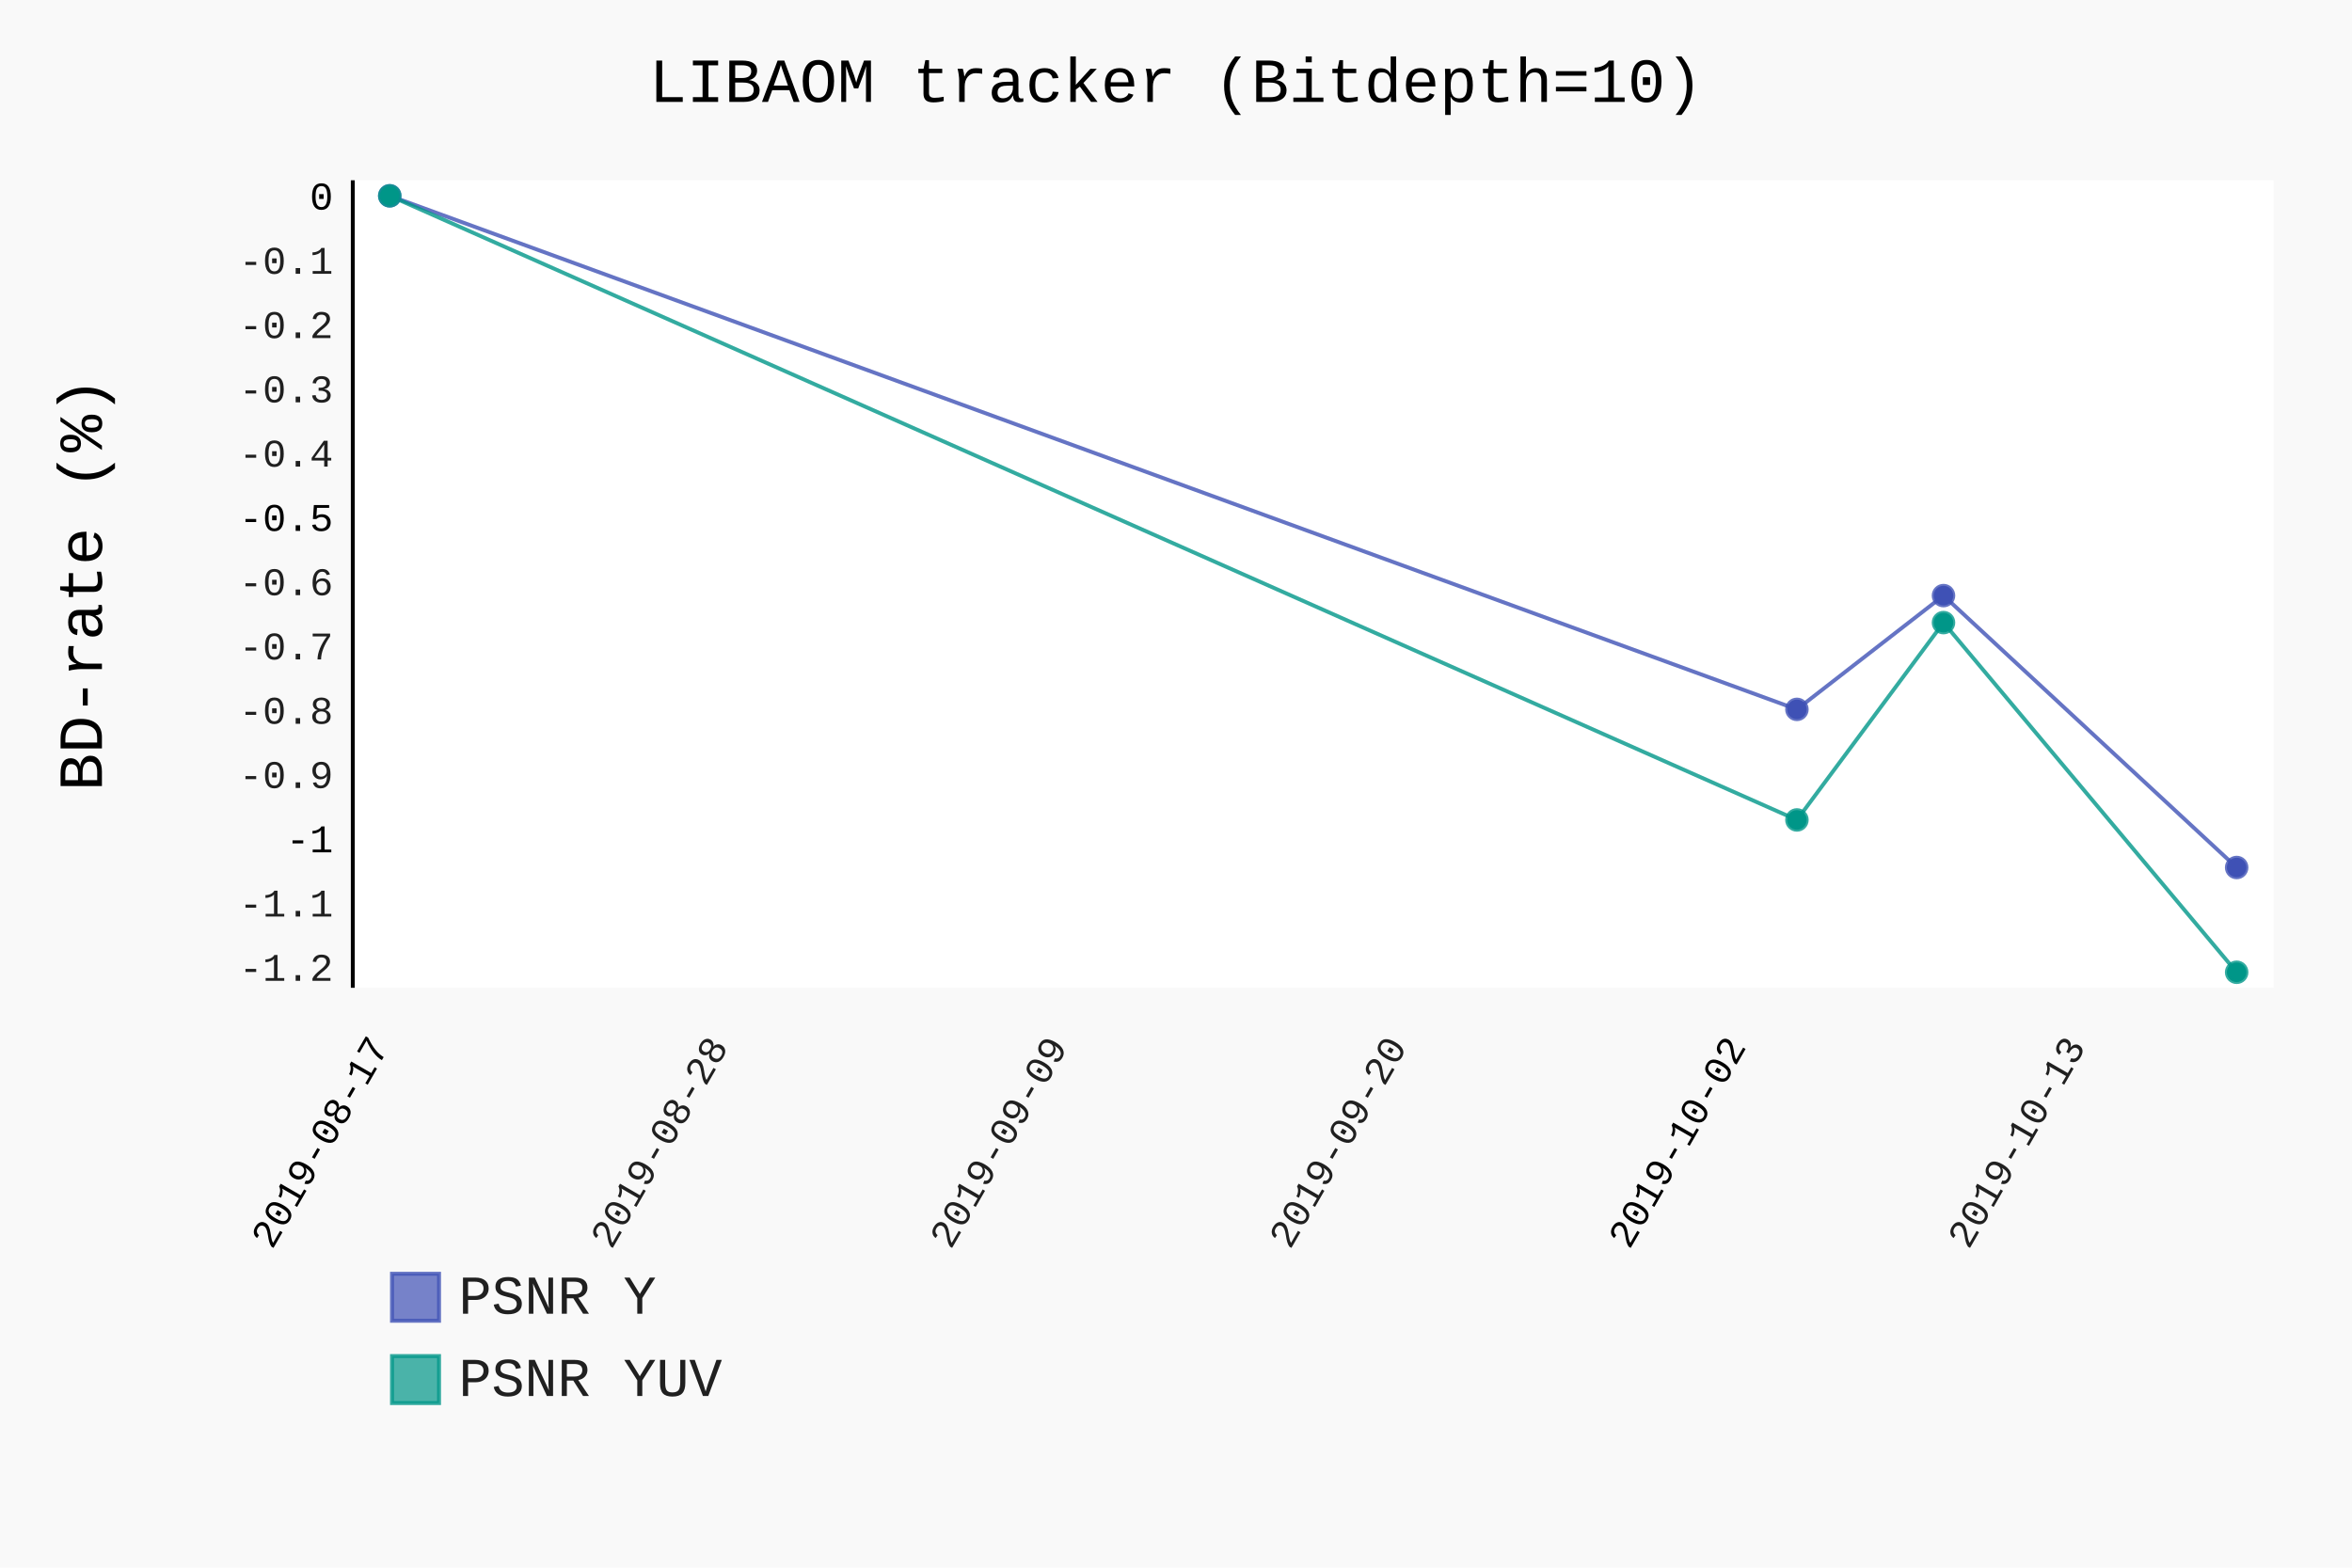
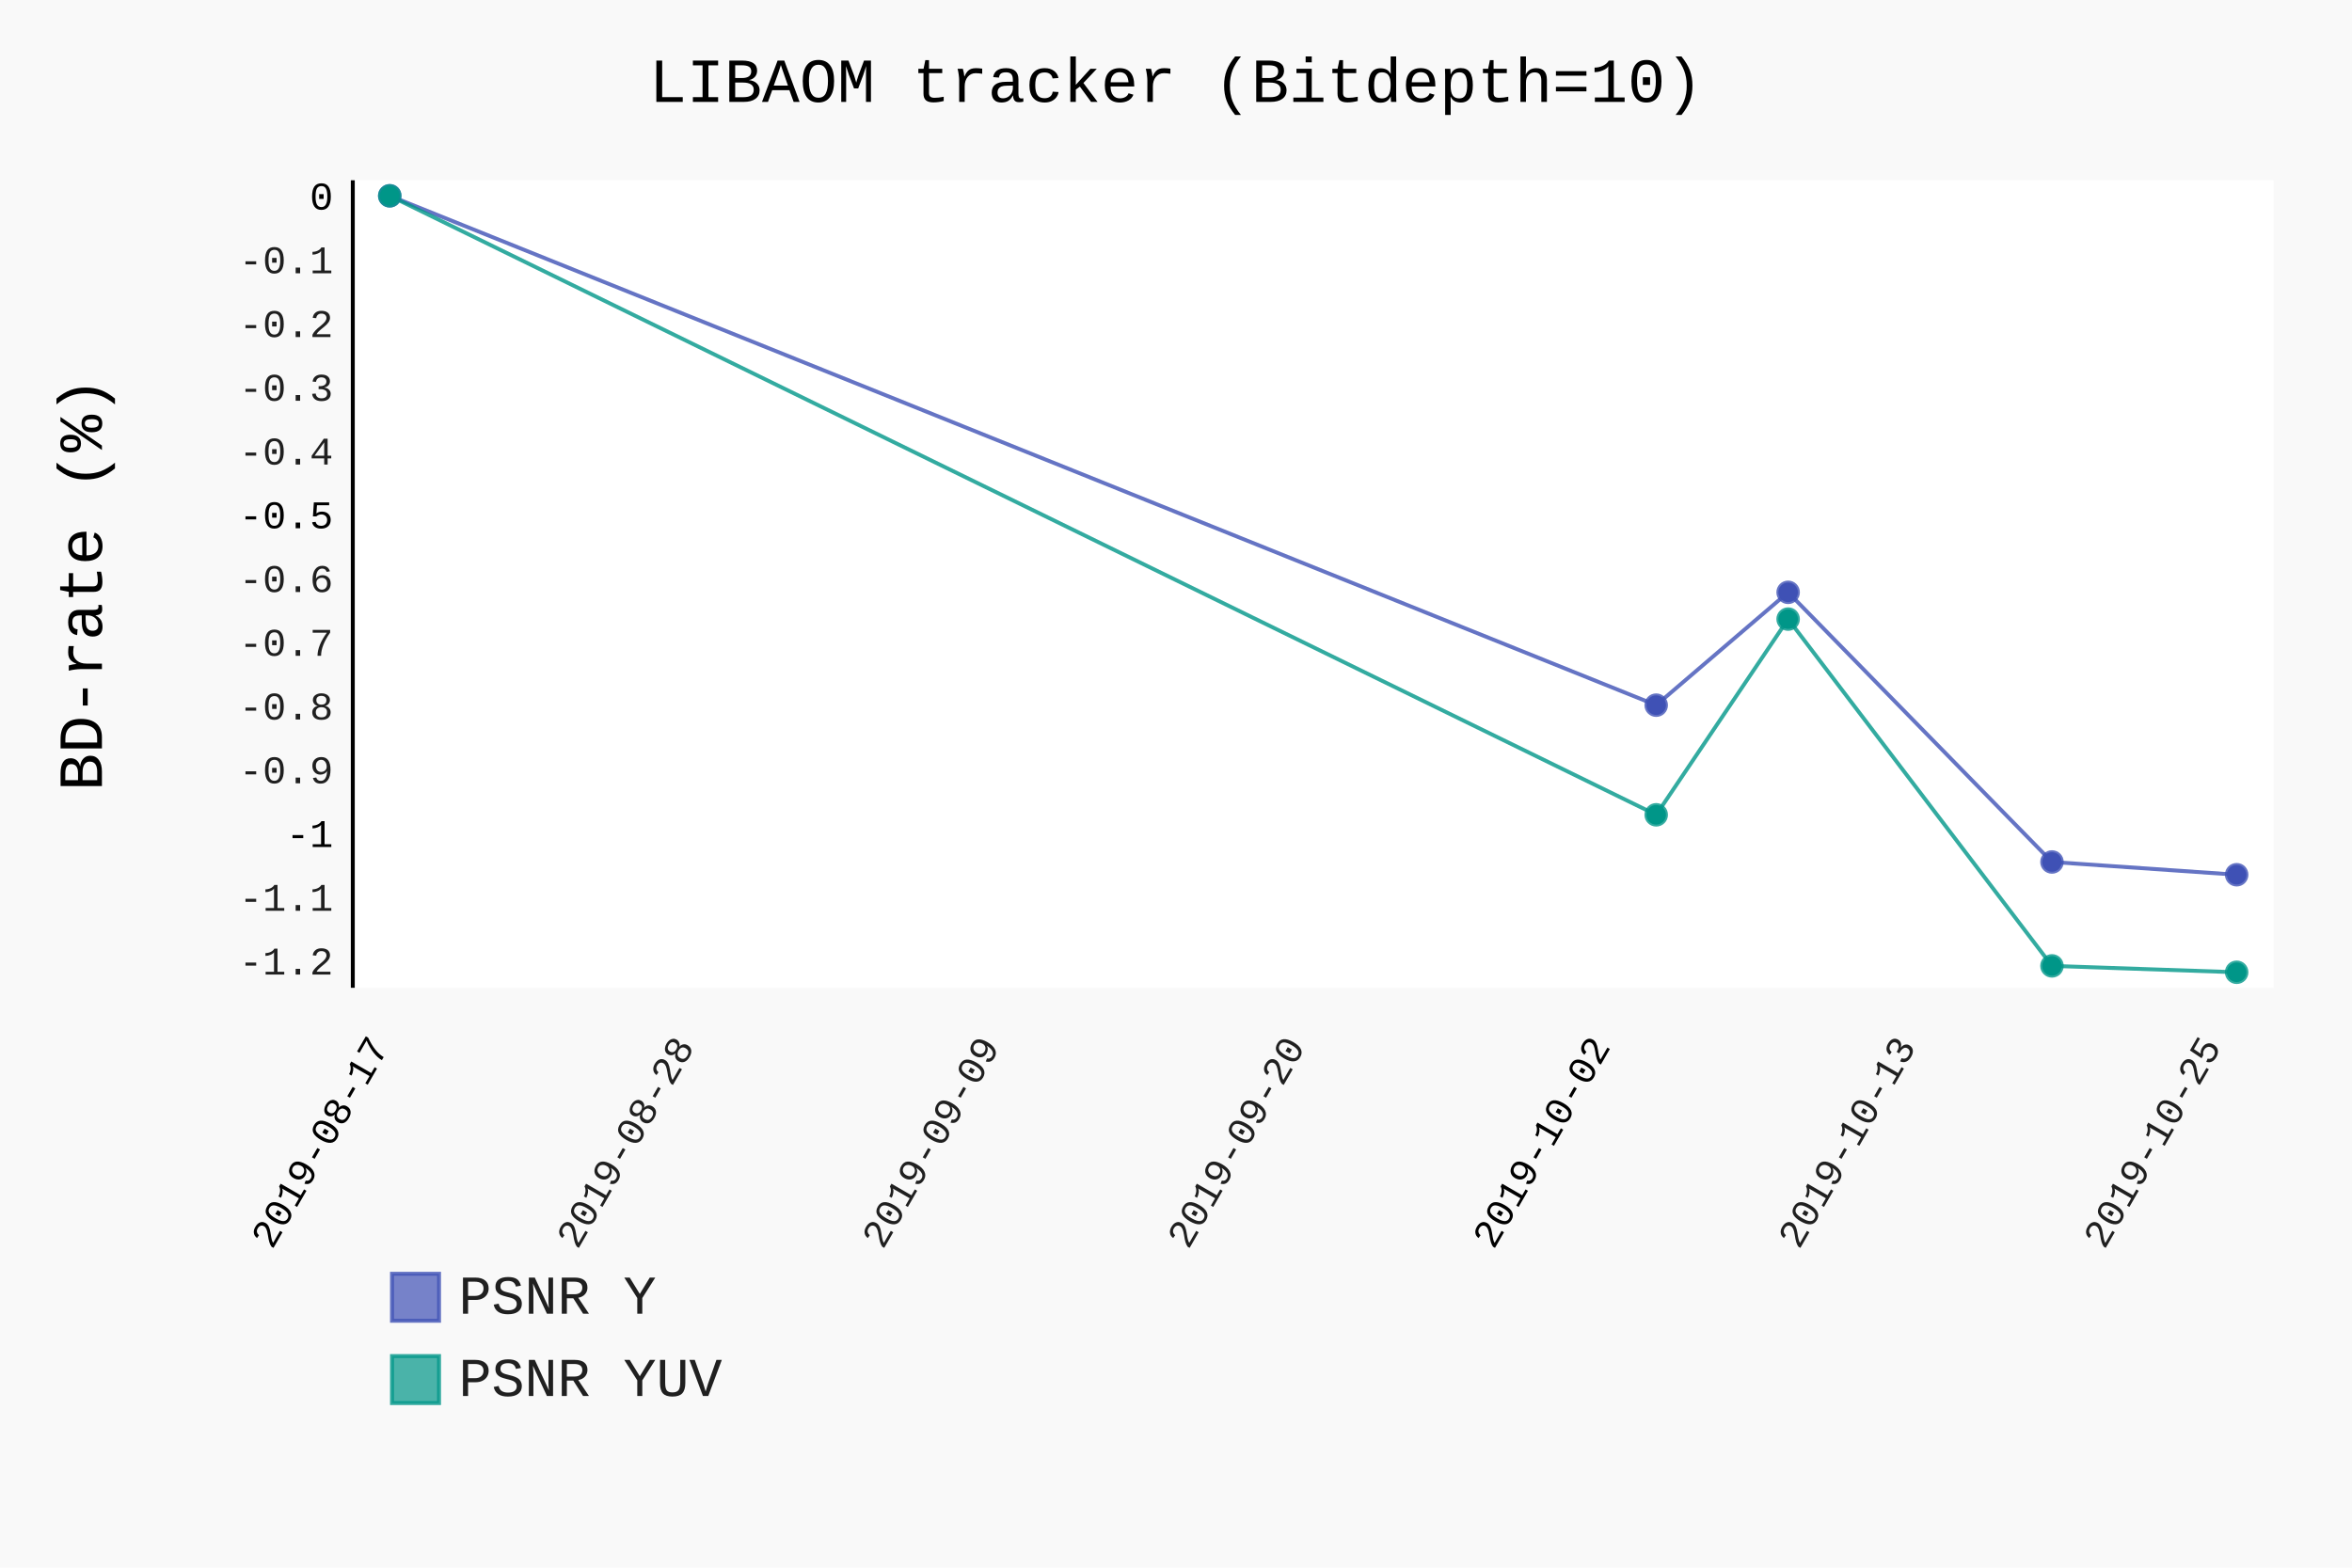
- <svg xmlns="http://www.w3.org/2000/svg" class="pygal-chart" id="chart-0d909a38-e6c9-44ec-8be1-559b05180225" viewBox="0 0 600 400">
+ <svg xmlns="http://www.w3.org/2000/svg" class="pygal-chart" id="chart-7eff4e01-a523-45f2-8808-d37c07104d5d" viewBox="0 0 600 400">
  <defs>
-     <style type="text/css">#chart-0d909a38-e6c9-44ec-8be1-559b05180225{-webkit-user-select:none;-webkit-font-smoothing:antialiased;font-family:Consolas,"Liberation Mono",Menlo,Courier,monospace}#chart-0d909a38-e6c9-44ec-8be1-559b05180225 .title{font-family:Consolas,"Liberation Mono",Menlo,Courier,monospace;font-size:16px}#chart-0d909a38-e6c9-44ec-8be1-559b05180225 .legends .legend text{font-family:Consolas,"Liberation Mono",Menlo,Courier,monospace;font-size:14px}#chart-0d909a38-e6c9-44ec-8be1-559b05180225 .axis text{font-family:Consolas,"Liberation Mono",Menlo,Courier,monospace;font-size:10px}#chart-0d909a38-e6c9-44ec-8be1-559b05180225 .axis text.major{font-family:Consolas,"Liberation Mono",Menlo,Courier,monospace;font-size:10px}#chart-0d909a38-e6c9-44ec-8be1-559b05180225 .text-overlay text.value{font-family:Consolas,"Liberation Mono",Menlo,Courier,monospace;font-size:16px}#chart-0d909a38-e6c9-44ec-8be1-559b05180225 .text-overlay text.label{font-family:Consolas,"Liberation Mono",Menlo,Courier,monospace;font-size:10px}#chart-0d909a38-e6c9-44ec-8be1-559b05180225 .tooltip{font-family:Consolas,"Liberation Mono",Menlo,Courier,monospace;font-size:14px}#chart-0d909a38-e6c9-44ec-8be1-559b05180225 text.no_data{font-family:Consolas,"Liberation Mono",Menlo,Courier,monospace;font-size:64px}
- #chart-0d909a38-e6c9-44ec-8be1-559b05180225{background-color:rgba(249,249,249,1)}#chart-0d909a38-e6c9-44ec-8be1-559b05180225 path,#chart-0d909a38-e6c9-44ec-8be1-559b05180225 line,#chart-0d909a38-e6c9-44ec-8be1-559b05180225 rect,#chart-0d909a38-e6c9-44ec-8be1-559b05180225 circle{-webkit-transition:150ms;-moz-transition:150ms;transition:150ms}#chart-0d909a38-e6c9-44ec-8be1-559b05180225 .graph &gt; .background{fill:rgba(249,249,249,1)}#chart-0d909a38-e6c9-44ec-8be1-559b05180225 .plot &gt; .background{fill:rgba(255,255,255,1)}#chart-0d909a38-e6c9-44ec-8be1-559b05180225 .graph{fill:rgba(0,0,0,.87)}#chart-0d909a38-e6c9-44ec-8be1-559b05180225 text.no_data{fill:rgba(0,0,0,1)}#chart-0d909a38-e6c9-44ec-8be1-559b05180225 .title{fill:rgba(0,0,0,1)}#chart-0d909a38-e6c9-44ec-8be1-559b05180225 .legends .legend text{fill:rgba(0,0,0,.87)}#chart-0d909a38-e6c9-44ec-8be1-559b05180225 .legends .legend:hover text{fill:rgba(0,0,0,1)}#chart-0d909a38-e6c9-44ec-8be1-559b05180225 .axis .line{stroke:rgba(0,0,0,1)}#chart-0d909a38-e6c9-44ec-8be1-559b05180225 .axis .guide.line{stroke:rgba(0,0,0,.54)}#chart-0d909a38-e6c9-44ec-8be1-559b05180225 .axis .major.line{stroke:rgba(0,0,0,.87)}#chart-0d909a38-e6c9-44ec-8be1-559b05180225 .axis text.major{fill:rgba(0,0,0,1)}#chart-0d909a38-e6c9-44ec-8be1-559b05180225 .axis.y .guides:hover .guide.line,#chart-0d909a38-e6c9-44ec-8be1-559b05180225 .line-graph .axis.x .guides:hover .guide.line,#chart-0d909a38-e6c9-44ec-8be1-559b05180225 .stackedline-graph .axis.x .guides:hover .guide.line,#chart-0d909a38-e6c9-44ec-8be1-559b05180225 .xy-graph .axis.x .guides:hover .guide.line{stroke:rgba(0,0,0,1)}#chart-0d909a38-e6c9-44ec-8be1-559b05180225 .axis .guides:hover text{fill:rgba(0,0,0,1)}#chart-0d909a38-e6c9-44ec-8be1-559b05180225 .reactive{fill-opacity:.7;stroke-opacity:.8}#chart-0d909a38-e6c9-44ec-8be1-559b05180225 .ci{stroke:rgba(0,0,0,.87)}#chart-0d909a38-e6c9-44ec-8be1-559b05180225 .reactive.active,#chart-0d909a38-e6c9-44ec-8be1-559b05180225 .active .reactive{fill-opacity:.8;stroke-opacity:.9;stroke-width:4}#chart-0d909a38-e6c9-44ec-8be1-559b05180225 .ci .reactive.active{stroke-width:1.5}#chart-0d909a38-e6c9-44ec-8be1-559b05180225 .series text{fill:rgba(0,0,0,1)}#chart-0d909a38-e6c9-44ec-8be1-559b05180225 .tooltip rect{fill:rgba(255,255,255,1);stroke:rgba(0,0,0,1);-webkit-transition:opacity 150ms;-moz-transition:opacity 150ms;transition:opacity 150ms}#chart-0d909a38-e6c9-44ec-8be1-559b05180225 .tooltip .label{fill:rgba(0,0,0,.87)}#chart-0d909a38-e6c9-44ec-8be1-559b05180225 .tooltip .label{fill:rgba(0,0,0,.87)}#chart-0d909a38-e6c9-44ec-8be1-559b05180225 .tooltip .legend{font-size:.8em;fill:rgba(0,0,0,.54)}#chart-0d909a38-e6c9-44ec-8be1-559b05180225 .tooltip .x_label{font-size:.6em;fill:rgba(0,0,0,1)}#chart-0d909a38-e6c9-44ec-8be1-559b05180225 .tooltip .xlink{font-size:.5em;text-decoration:underline}#chart-0d909a38-e6c9-44ec-8be1-559b05180225 .tooltip .value{font-size:1.5em}#chart-0d909a38-e6c9-44ec-8be1-559b05180225 .bound{font-size:.5em}#chart-0d909a38-e6c9-44ec-8be1-559b05180225 .max-value{font-size:.75em;fill:rgba(0,0,0,.54)}#chart-0d909a38-e6c9-44ec-8be1-559b05180225 .map-element{fill:rgba(255,255,255,1);stroke:rgba(0,0,0,.54) !important}#chart-0d909a38-e6c9-44ec-8be1-559b05180225 .map-element .reactive{fill-opacity:inherit;stroke-opacity:inherit}#chart-0d909a38-e6c9-44ec-8be1-559b05180225 .color-0,#chart-0d909a38-e6c9-44ec-8be1-559b05180225 .color-0 a:visited{stroke:#F44336;fill:#F44336}#chart-0d909a38-e6c9-44ec-8be1-559b05180225 .color-1,#chart-0d909a38-e6c9-44ec-8be1-559b05180225 .color-1 a:visited{stroke:#3F51B5;fill:#3F51B5}#chart-0d909a38-e6c9-44ec-8be1-559b05180225 .color-2,#chart-0d909a38-e6c9-44ec-8be1-559b05180225 .color-2 a:visited{stroke:#009688;fill:#009688}#chart-0d909a38-e6c9-44ec-8be1-559b05180225 .text-overlay .color-0 text{fill:black}#chart-0d909a38-e6c9-44ec-8be1-559b05180225 .text-overlay .color-1 text{fill:black}#chart-0d909a38-e6c9-44ec-8be1-559b05180225 .text-overlay .color-2 text{fill:black}
- #chart-0d909a38-e6c9-44ec-8be1-559b05180225 text.no_data{text-anchor:middle}#chart-0d909a38-e6c9-44ec-8be1-559b05180225 .guide.line{fill:none}#chart-0d909a38-e6c9-44ec-8be1-559b05180225 .centered{text-anchor:middle}#chart-0d909a38-e6c9-44ec-8be1-559b05180225 .title{text-anchor:middle}#chart-0d909a38-e6c9-44ec-8be1-559b05180225 .legends .legend text{fill-opacity:1}#chart-0d909a38-e6c9-44ec-8be1-559b05180225 .axis.x text{text-anchor:middle}#chart-0d909a38-e6c9-44ec-8be1-559b05180225 .axis.x:not(.web) text[transform]{text-anchor:start}#chart-0d909a38-e6c9-44ec-8be1-559b05180225 .axis.x:not(.web) text[transform].backwards{text-anchor:end}#chart-0d909a38-e6c9-44ec-8be1-559b05180225 .axis.y text{text-anchor:end}#chart-0d909a38-e6c9-44ec-8be1-559b05180225 .axis.y text[transform].backwards{text-anchor:start}#chart-0d909a38-e6c9-44ec-8be1-559b05180225 .axis.y2 text{text-anchor:start}#chart-0d909a38-e6c9-44ec-8be1-559b05180225 .axis.y2 text[transform].backwards{text-anchor:end}#chart-0d909a38-e6c9-44ec-8be1-559b05180225 .axis .guide.line{stroke-dasharray:4,4}#chart-0d909a38-e6c9-44ec-8be1-559b05180225 .axis .major.guide.line{stroke-dasharray:6,6}#chart-0d909a38-e6c9-44ec-8be1-559b05180225 .horizontal .axis.y .guide.line,#chart-0d909a38-e6c9-44ec-8be1-559b05180225 .horizontal .axis.y2 .guide.line,#chart-0d909a38-e6c9-44ec-8be1-559b05180225 .vertical .axis.x .guide.line{opacity:0}#chart-0d909a38-e6c9-44ec-8be1-559b05180225 .horizontal .axis.always_show .guide.line,#chart-0d909a38-e6c9-44ec-8be1-559b05180225 .vertical .axis.always_show .guide.line{opacity:1 !important}#chart-0d909a38-e6c9-44ec-8be1-559b05180225 .axis.y .guides:hover .guide.line,#chart-0d909a38-e6c9-44ec-8be1-559b05180225 .axis.y2 .guides:hover .guide.line,#chart-0d909a38-e6c9-44ec-8be1-559b05180225 .axis.x .guides:hover .guide.line{opacity:1}#chart-0d909a38-e6c9-44ec-8be1-559b05180225 .axis .guides:hover text{opacity:1}#chart-0d909a38-e6c9-44ec-8be1-559b05180225 .nofill{fill:none}#chart-0d909a38-e6c9-44ec-8be1-559b05180225 .subtle-fill{fill-opacity:.2}#chart-0d909a38-e6c9-44ec-8be1-559b05180225 .dot{stroke-width:1px;fill-opacity:1}#chart-0d909a38-e6c9-44ec-8be1-559b05180225 .dot.active{stroke-width:5px}#chart-0d909a38-e6c9-44ec-8be1-559b05180225 .dot.negative{fill:transparent}#chart-0d909a38-e6c9-44ec-8be1-559b05180225 text,#chart-0d909a38-e6c9-44ec-8be1-559b05180225 tspan{stroke:none !important}#chart-0d909a38-e6c9-44ec-8be1-559b05180225 .series text.active{opacity:1}#chart-0d909a38-e6c9-44ec-8be1-559b05180225 .tooltip rect{fill-opacity:.95;stroke-width:.5}#chart-0d909a38-e6c9-44ec-8be1-559b05180225 .tooltip text{fill-opacity:1}#chart-0d909a38-e6c9-44ec-8be1-559b05180225 .showable{visibility:hidden}#chart-0d909a38-e6c9-44ec-8be1-559b05180225 .showable.shown{visibility:visible}#chart-0d909a38-e6c9-44ec-8be1-559b05180225 .gauge-background{fill:rgba(229,229,229,1);stroke:none}#chart-0d909a38-e6c9-44ec-8be1-559b05180225 .bg-lines{stroke:rgba(249,249,249,1);stroke-width:2px}</style>
+     <style type="text/css">#chart-7eff4e01-a523-45f2-8808-d37c07104d5d{-webkit-user-select:none;-webkit-font-smoothing:antialiased;font-family:Consolas,"Liberation Mono",Menlo,Courier,monospace}#chart-7eff4e01-a523-45f2-8808-d37c07104d5d .title{font-family:Consolas,"Liberation Mono",Menlo,Courier,monospace;font-size:16px}#chart-7eff4e01-a523-45f2-8808-d37c07104d5d .legends .legend text{font-family:Consolas,"Liberation Mono",Menlo,Courier,monospace;font-size:14px}#chart-7eff4e01-a523-45f2-8808-d37c07104d5d .axis text{font-family:Consolas,"Liberation Mono",Menlo,Courier,monospace;font-size:10px}#chart-7eff4e01-a523-45f2-8808-d37c07104d5d .axis text.major{font-family:Consolas,"Liberation Mono",Menlo,Courier,monospace;font-size:10px}#chart-7eff4e01-a523-45f2-8808-d37c07104d5d .text-overlay text.value{font-family:Consolas,"Liberation Mono",Menlo,Courier,monospace;font-size:16px}#chart-7eff4e01-a523-45f2-8808-d37c07104d5d .text-overlay text.label{font-family:Consolas,"Liberation Mono",Menlo,Courier,monospace;font-size:10px}#chart-7eff4e01-a523-45f2-8808-d37c07104d5d .tooltip{font-family:Consolas,"Liberation Mono",Menlo,Courier,monospace;font-size:14px}#chart-7eff4e01-a523-45f2-8808-d37c07104d5d text.no_data{font-family:Consolas,"Liberation Mono",Menlo,Courier,monospace;font-size:64px}
+ #chart-7eff4e01-a523-45f2-8808-d37c07104d5d{background-color:rgba(249,249,249,1)}#chart-7eff4e01-a523-45f2-8808-d37c07104d5d path,#chart-7eff4e01-a523-45f2-8808-d37c07104d5d line,#chart-7eff4e01-a523-45f2-8808-d37c07104d5d rect,#chart-7eff4e01-a523-45f2-8808-d37c07104d5d circle{-webkit-transition:150ms;-moz-transition:150ms;transition:150ms}#chart-7eff4e01-a523-45f2-8808-d37c07104d5d .graph &gt; .background{fill:rgba(249,249,249,1)}#chart-7eff4e01-a523-45f2-8808-d37c07104d5d .plot &gt; .background{fill:rgba(255,255,255,1)}#chart-7eff4e01-a523-45f2-8808-d37c07104d5d .graph{fill:rgba(0,0,0,.87)}#chart-7eff4e01-a523-45f2-8808-d37c07104d5d text.no_data{fill:rgba(0,0,0,1)}#chart-7eff4e01-a523-45f2-8808-d37c07104d5d .title{fill:rgba(0,0,0,1)}#chart-7eff4e01-a523-45f2-8808-d37c07104d5d .legends .legend text{fill:rgba(0,0,0,.87)}#chart-7eff4e01-a523-45f2-8808-d37c07104d5d .legends .legend:hover text{fill:rgba(0,0,0,1)}#chart-7eff4e01-a523-45f2-8808-d37c07104d5d .axis .line{stroke:rgba(0,0,0,1)}#chart-7eff4e01-a523-45f2-8808-d37c07104d5d .axis .guide.line{stroke:rgba(0,0,0,.54)}#chart-7eff4e01-a523-45f2-8808-d37c07104d5d .axis .major.line{stroke:rgba(0,0,0,.87)}#chart-7eff4e01-a523-45f2-8808-d37c07104d5d .axis text.major{fill:rgba(0,0,0,1)}#chart-7eff4e01-a523-45f2-8808-d37c07104d5d .axis.y .guides:hover .guide.line,#chart-7eff4e01-a523-45f2-8808-d37c07104d5d .line-graph .axis.x .guides:hover .guide.line,#chart-7eff4e01-a523-45f2-8808-d37c07104d5d .stackedline-graph .axis.x .guides:hover .guide.line,#chart-7eff4e01-a523-45f2-8808-d37c07104d5d .xy-graph .axis.x .guides:hover .guide.line{stroke:rgba(0,0,0,1)}#chart-7eff4e01-a523-45f2-8808-d37c07104d5d .axis .guides:hover text{fill:rgba(0,0,0,1)}#chart-7eff4e01-a523-45f2-8808-d37c07104d5d .reactive{fill-opacity:.7;stroke-opacity:.8}#chart-7eff4e01-a523-45f2-8808-d37c07104d5d .ci{stroke:rgba(0,0,0,.87)}#chart-7eff4e01-a523-45f2-8808-d37c07104d5d .reactive.active,#chart-7eff4e01-a523-45f2-8808-d37c07104d5d .active .reactive{fill-opacity:.8;stroke-opacity:.9;stroke-width:4}#chart-7eff4e01-a523-45f2-8808-d37c07104d5d .ci .reactive.active{stroke-width:1.5}#chart-7eff4e01-a523-45f2-8808-d37c07104d5d .series text{fill:rgba(0,0,0,1)}#chart-7eff4e01-a523-45f2-8808-d37c07104d5d .tooltip rect{fill:rgba(255,255,255,1);stroke:rgba(0,0,0,1);-webkit-transition:opacity 150ms;-moz-transition:opacity 150ms;transition:opacity 150ms}#chart-7eff4e01-a523-45f2-8808-d37c07104d5d .tooltip .label{fill:rgba(0,0,0,.87)}#chart-7eff4e01-a523-45f2-8808-d37c07104d5d .tooltip .label{fill:rgba(0,0,0,.87)}#chart-7eff4e01-a523-45f2-8808-d37c07104d5d .tooltip .legend{font-size:.8em;fill:rgba(0,0,0,.54)}#chart-7eff4e01-a523-45f2-8808-d37c07104d5d .tooltip .x_label{font-size:.6em;fill:rgba(0,0,0,1)}#chart-7eff4e01-a523-45f2-8808-d37c07104d5d .tooltip .xlink{font-size:.5em;text-decoration:underline}#chart-7eff4e01-a523-45f2-8808-d37c07104d5d .tooltip .value{font-size:1.5em}#chart-7eff4e01-a523-45f2-8808-d37c07104d5d .bound{font-size:.5em}#chart-7eff4e01-a523-45f2-8808-d37c07104d5d .max-value{font-size:.75em;fill:rgba(0,0,0,.54)}#chart-7eff4e01-a523-45f2-8808-d37c07104d5d .map-element{fill:rgba(255,255,255,1);stroke:rgba(0,0,0,.54) !important}#chart-7eff4e01-a523-45f2-8808-d37c07104d5d .map-element .reactive{fill-opacity:inherit;stroke-opacity:inherit}#chart-7eff4e01-a523-45f2-8808-d37c07104d5d .color-0,#chart-7eff4e01-a523-45f2-8808-d37c07104d5d .color-0 a:visited{stroke:#F44336;fill:#F44336}#chart-7eff4e01-a523-45f2-8808-d37c07104d5d .color-1,#chart-7eff4e01-a523-45f2-8808-d37c07104d5d .color-1 a:visited{stroke:#3F51B5;fill:#3F51B5}#chart-7eff4e01-a523-45f2-8808-d37c07104d5d .color-2,#chart-7eff4e01-a523-45f2-8808-d37c07104d5d .color-2 a:visited{stroke:#009688;fill:#009688}#chart-7eff4e01-a523-45f2-8808-d37c07104d5d .text-overlay .color-0 text{fill:black}#chart-7eff4e01-a523-45f2-8808-d37c07104d5d .text-overlay .color-1 text{fill:black}#chart-7eff4e01-a523-45f2-8808-d37c07104d5d .text-overlay .color-2 text{fill:black}
+ #chart-7eff4e01-a523-45f2-8808-d37c07104d5d text.no_data{text-anchor:middle}#chart-7eff4e01-a523-45f2-8808-d37c07104d5d .guide.line{fill:none}#chart-7eff4e01-a523-45f2-8808-d37c07104d5d .centered{text-anchor:middle}#chart-7eff4e01-a523-45f2-8808-d37c07104d5d .title{text-anchor:middle}#chart-7eff4e01-a523-45f2-8808-d37c07104d5d .legends .legend text{fill-opacity:1}#chart-7eff4e01-a523-45f2-8808-d37c07104d5d .axis.x text{text-anchor:middle}#chart-7eff4e01-a523-45f2-8808-d37c07104d5d .axis.x:not(.web) text[transform]{text-anchor:start}#chart-7eff4e01-a523-45f2-8808-d37c07104d5d .axis.x:not(.web) text[transform].backwards{text-anchor:end}#chart-7eff4e01-a523-45f2-8808-d37c07104d5d .axis.y text{text-anchor:end}#chart-7eff4e01-a523-45f2-8808-d37c07104d5d .axis.y text[transform].backwards{text-anchor:start}#chart-7eff4e01-a523-45f2-8808-d37c07104d5d .axis.y2 text{text-anchor:start}#chart-7eff4e01-a523-45f2-8808-d37c07104d5d .axis.y2 text[transform].backwards{text-anchor:end}#chart-7eff4e01-a523-45f2-8808-d37c07104d5d .axis .guide.line{stroke-dasharray:4,4}#chart-7eff4e01-a523-45f2-8808-d37c07104d5d .axis .major.guide.line{stroke-dasharray:6,6}#chart-7eff4e01-a523-45f2-8808-d37c07104d5d .horizontal .axis.y .guide.line,#chart-7eff4e01-a523-45f2-8808-d37c07104d5d .horizontal .axis.y2 .guide.line,#chart-7eff4e01-a523-45f2-8808-d37c07104d5d .vertical .axis.x .guide.line{opacity:0}#chart-7eff4e01-a523-45f2-8808-d37c07104d5d .horizontal .axis.always_show .guide.line,#chart-7eff4e01-a523-45f2-8808-d37c07104d5d .vertical .axis.always_show .guide.line{opacity:1 !important}#chart-7eff4e01-a523-45f2-8808-d37c07104d5d .axis.y .guides:hover .guide.line,#chart-7eff4e01-a523-45f2-8808-d37c07104d5d .axis.y2 .guides:hover .guide.line,#chart-7eff4e01-a523-45f2-8808-d37c07104d5d .axis.x .guides:hover .guide.line{opacity:1}#chart-7eff4e01-a523-45f2-8808-d37c07104d5d .axis .guides:hover text{opacity:1}#chart-7eff4e01-a523-45f2-8808-d37c07104d5d .nofill{fill:none}#chart-7eff4e01-a523-45f2-8808-d37c07104d5d .subtle-fill{fill-opacity:.2}#chart-7eff4e01-a523-45f2-8808-d37c07104d5d .dot{stroke-width:1px;fill-opacity:1}#chart-7eff4e01-a523-45f2-8808-d37c07104d5d .dot.active{stroke-width:5px}#chart-7eff4e01-a523-45f2-8808-d37c07104d5d .dot.negative{fill:transparent}#chart-7eff4e01-a523-45f2-8808-d37c07104d5d text,#chart-7eff4e01-a523-45f2-8808-d37c07104d5d tspan{stroke:none !important}#chart-7eff4e01-a523-45f2-8808-d37c07104d5d .series text.active{opacity:1}#chart-7eff4e01-a523-45f2-8808-d37c07104d5d .tooltip rect{fill-opacity:.95;stroke-width:.5}#chart-7eff4e01-a523-45f2-8808-d37c07104d5d .tooltip text{fill-opacity:1}#chart-7eff4e01-a523-45f2-8808-d37c07104d5d .showable{visibility:hidden}#chart-7eff4e01-a523-45f2-8808-d37c07104d5d .showable.shown{visibility:visible}#chart-7eff4e01-a523-45f2-8808-d37c07104d5d .gauge-background{fill:rgba(229,229,229,1);stroke:none}#chart-7eff4e01-a523-45f2-8808-d37c07104d5d .bg-lines{stroke:rgba(249,249,249,1);stroke-width:2px}</style>
  </defs>
  <g class="graph datetimeline-graph vertical">
    <rect class="background" height="400" width="600" x="0" y="0" />
    <g class="plot" transform="translate(90, 46)">
      <rect class="background" height="206.038" width="490.0" x="0" y="0" />
      <g class="axis y">
        <g class="guides">
-           <text class="" x="-5" y="204.264">-1.2</text>
+           <text class="" x="-5" y="202.648">-1.2</text>
        </g>
        <g class="guides">
-           <text class="" x="-5" y="187.864">-1.1</text>
+           <text class="" x="-5" y="186.383">-1.1</text>
        </g>
        <g class="guides">
-           <text class="major" x="-5" y="171.464">-1</text>
+           <text class="major" x="-5" y="170.117">-1</text>
        </g>
        <g class="guides">
-           <text class="" x="-5" y="155.064">-0.9</text>
+           <text class="" x="-5" y="153.852">-0.9</text>
        </g>
        <g class="guides">
-           <text class="" x="-5" y="138.664">-0.8</text>
+           <text class="" x="-5" y="137.586">-0.8</text>
        </g>
        <g class="guides">
-           <text class="" x="-5" y="122.263">-0.7</text>
+           <text class="" x="-5" y="121.321">-0.7</text>
        </g>
        <g class="guides">
-           <text class="" x="-5" y="105.863">-0.6</text>
+           <text class="" x="-5" y="105.055">-0.6</text>
        </g>
        <g class="guides">
-           <text class="major" x="-5" y="89.463">-0.5</text>
+           <text class="major" x="-5" y="88.79">-0.5</text>
        </g>
        <g class="guides">
-           <text class="" x="-5" y="73.063">-0.4</text>
+           <text class="" x="-5" y="72.524">-0.4</text>
        </g>
        <g class="guides">
-           <text class="" x="-5" y="56.663">-0.3</text>
+           <text class="" x="-5" y="56.259">-0.3</text>
        </g>
        <g class="guides">
-           <text class="" x="-5" y="40.263">-0.2</text>
+           <text class="" x="-5" y="39.993">-0.2</text>
        </g>
        <g class="guides">
-           <text class="" x="-5" y="23.862">-0.1</text>
+           <text class="" x="-5" y="23.728">-0.1</text>
        </g>
        <g class="guides">
          <text class="major" x="-5" y="7.462">0</text>
        </g>
      </g>
      <g class="axis x">
        <path class="line" d="M0 0 v206.038" />
        <g class="guides">
          <path class="major guide line" d="M9.423 0 v206.038" />
          <text class="major backwards" transform="rotate(300 9.423077 221.0385)" x="9.423" y="221.038">2019-08-17</text>
        </g>
        <g class="guides">
-           <path class="guide line" d="M95.981 0 v206.038" />
-           <text class="backwards" transform="rotate(300 95.98132 221.0385)" x="95.981" y="221.038">2019-08-28</text>
+           <path class="guide line" d="M87.325 0 v206.038" />
+           <text class="backwards" transform="rotate(300 87.3255 221.0385)" x="87.325" y="221.038">2019-08-28</text>
        </g>
        <g class="guides">
-           <path class="guide line" d="M182.54 0 v206.038" />
-           <text class="backwards" transform="rotate(300 182.5396 221.0385)" x="182.54" y="221.038">2019-09-09</text>
+           <path class="guide line" d="M165.228 0 v206.038" />
+           <text class="backwards" transform="rotate(300 165.2279 221.0385)" x="165.228" y="221.038">2019-09-09</text>
        </g>
        <g class="guides">
-           <path class="guide line" d="M269.098 0 v206.038" />
-           <text class="backwards" transform="rotate(300 269.0978 221.0385)" x="269.098" y="221.038">2019-09-20</text>
+           <path class="guide line" d="M243.13 0 v206.038" />
+           <text class="backwards" transform="rotate(300 243.1303 221.0385)" x="243.13" y="221.038">2019-09-20</text>
        </g>
        <g class="guides">
-           <path class="major guide line" d="M355.656 0 v206.038" />
-           <text class="major backwards" transform="rotate(300 355.6561 221.0385)" x="355.656" y="221.038">2019-10-02</text>
+           <path class="major guide line" d="M321.033 0 v206.038" />
+           <text class="major backwards" transform="rotate(300 321.0328 221.0385)" x="321.033" y="221.038">2019-10-02</text>
        </g>
        <g class="guides">
-           <path class="guide line" d="M442.214 0 v206.038" />
-           <text class="backwards" transform="rotate(300 442.2143 221.0385)" x="442.214" y="221.038">2019-10-13</text>
+           <path class="guide line" d="M398.935 0 v206.038" />
+           <text class="backwards" transform="rotate(300 398.9352 221.0385)" x="398.935" y="221.038">2019-10-13</text>
+         </g>
+         <g class="guides">
+           <path class="guide line" d="M476.838 0 v206.038" />
+           <text class="backwards" transform="rotate(300 476.8376 221.0385)" x="476.838" y="221.038">2019-10-25</text>
        </g>
      </g>
      <g class="series serie-0 color-0" />
      <g class="series serie-1 color-1">
-         <path class="line reactive nofill" d="M9.423 3.962 L368.397 135 405.791 105.971 480.577 175.344" />
+         <path class="line reactive nofill" d="M9.423 3.962 L332.5 133.924 366.154 105.134 433.462 173.937 480.577 177.19" />
      </g>
      <g class="series serie-2 color-2">
-         <path class="line reactive nofill" d="M9.423 3.962 L368.397 163.208 405.791 112.859 480.577 202.076" />
+         <path class="line reactive nofill" d="M9.423 3.962 L332.5 161.9 366.154 111.965 433.462 200.45 480.577 202.076" />
      </g>
    </g>
    <g class="titles">
      <text class="title plot_title" x="300.0" y="26">LIBAOM tracker (Bitdepth=10)</text>
      <text class="title" transform="rotate(-90 0 149.0192)" x="0" y="175.019">BD-rate (%)</text>
    </g>
    <g class="plot overlay" transform="translate(90, 46)">
      <g class="series serie-0 color-0" />
      <g class="series serie-1 color-1">
        <g class="dots">
          <circle class="dot reactive tooltip-trigger" cx="9.423" cy="3.962" r="2.5" />
        </g>
        <g class="dots">
-           <circle class="dot reactive tooltip-trigger" cx="368.397" cy="135" r="2.5" />
+           <circle class="dot reactive tooltip-trigger" cx="332.5" cy="133.924" r="2.5" />
        </g>
        <g class="dots">
-           <circle class="dot reactive tooltip-trigger" cx="405.791" cy="105.971" r="2.5" />
+           <circle class="dot reactive tooltip-trigger" cx="366.154" cy="105.134" r="2.5" />
        </g>
        <g class="dots">
-           <circle class="dot reactive tooltip-trigger" cx="480.577" cy="175.344" r="2.5" />
+           <circle class="dot reactive tooltip-trigger" cx="433.462" cy="173.937" r="2.5" />
+         </g>
+         <g class="dots">
+           <circle class="dot reactive tooltip-trigger" cx="480.577" cy="177.19" r="2.5" />
        </g>
      </g>
      <g class="series serie-2 color-2">
        <g class="dots">
          <circle class="dot reactive tooltip-trigger" cx="9.423" cy="3.962" r="2.5" />
        </g>
        <g class="dots">
-           <circle class="dot reactive tooltip-trigger" cx="368.397" cy="163.208" r="2.5" />
+           <circle class="dot reactive tooltip-trigger" cx="332.5" cy="161.9" r="2.5" />
        </g>
        <g class="dots">
-           <circle class="dot reactive tooltip-trigger" cx="405.791" cy="112.859" r="2.5" />
+           <circle class="dot reactive tooltip-trigger" cx="366.154" cy="111.965" r="2.5" />
+         </g>
+         <g class="dots">
+           <circle class="dot reactive tooltip-trigger" cx="433.462" cy="200.45" r="2.5" />
        </g>
        <g class="dots">
          <circle class="dot reactive tooltip-trigger" cx="480.577" cy="202.076" r="2.5" />
        </g>
      </g>
    </g>
    <g class="plot text-overlay" transform="translate(90, 46)">
      <g class="series serie-0 color-0" />
      <g class="series serie-1 color-1" />
      <g class="series serie-2 color-2" />
    </g>
    <g class="plot tooltip-overlay" transform="translate(90, 46)">
      <g class="tooltip" style="opacity: 0" transform="translate(0 0)">
        <rect class="tooltip-box" height="0" rx="0" ry="0" width="0" />
        <g class="text" />
      </g>
    </g>
    <g class="legends" transform="translate(100, 324)">
      <g class="legend reactive activate-serie" id="activate-serie-1">
        <rect class="color-1 reactive" height="12" width="12" x="0.0" y="1.0" />
        <text x="17.0" y="11.2">PSNR Y</text>
      </g>
      <g class="legend reactive activate-serie" id="activate-serie-2">
        <rect class="color-2 reactive" height="12" width="12" x="0.0" y="22.0" />
        <text x="17.0" y="32.2">PSNR YUV</text>
      </g>
    </g>
  </g>
</svg>
